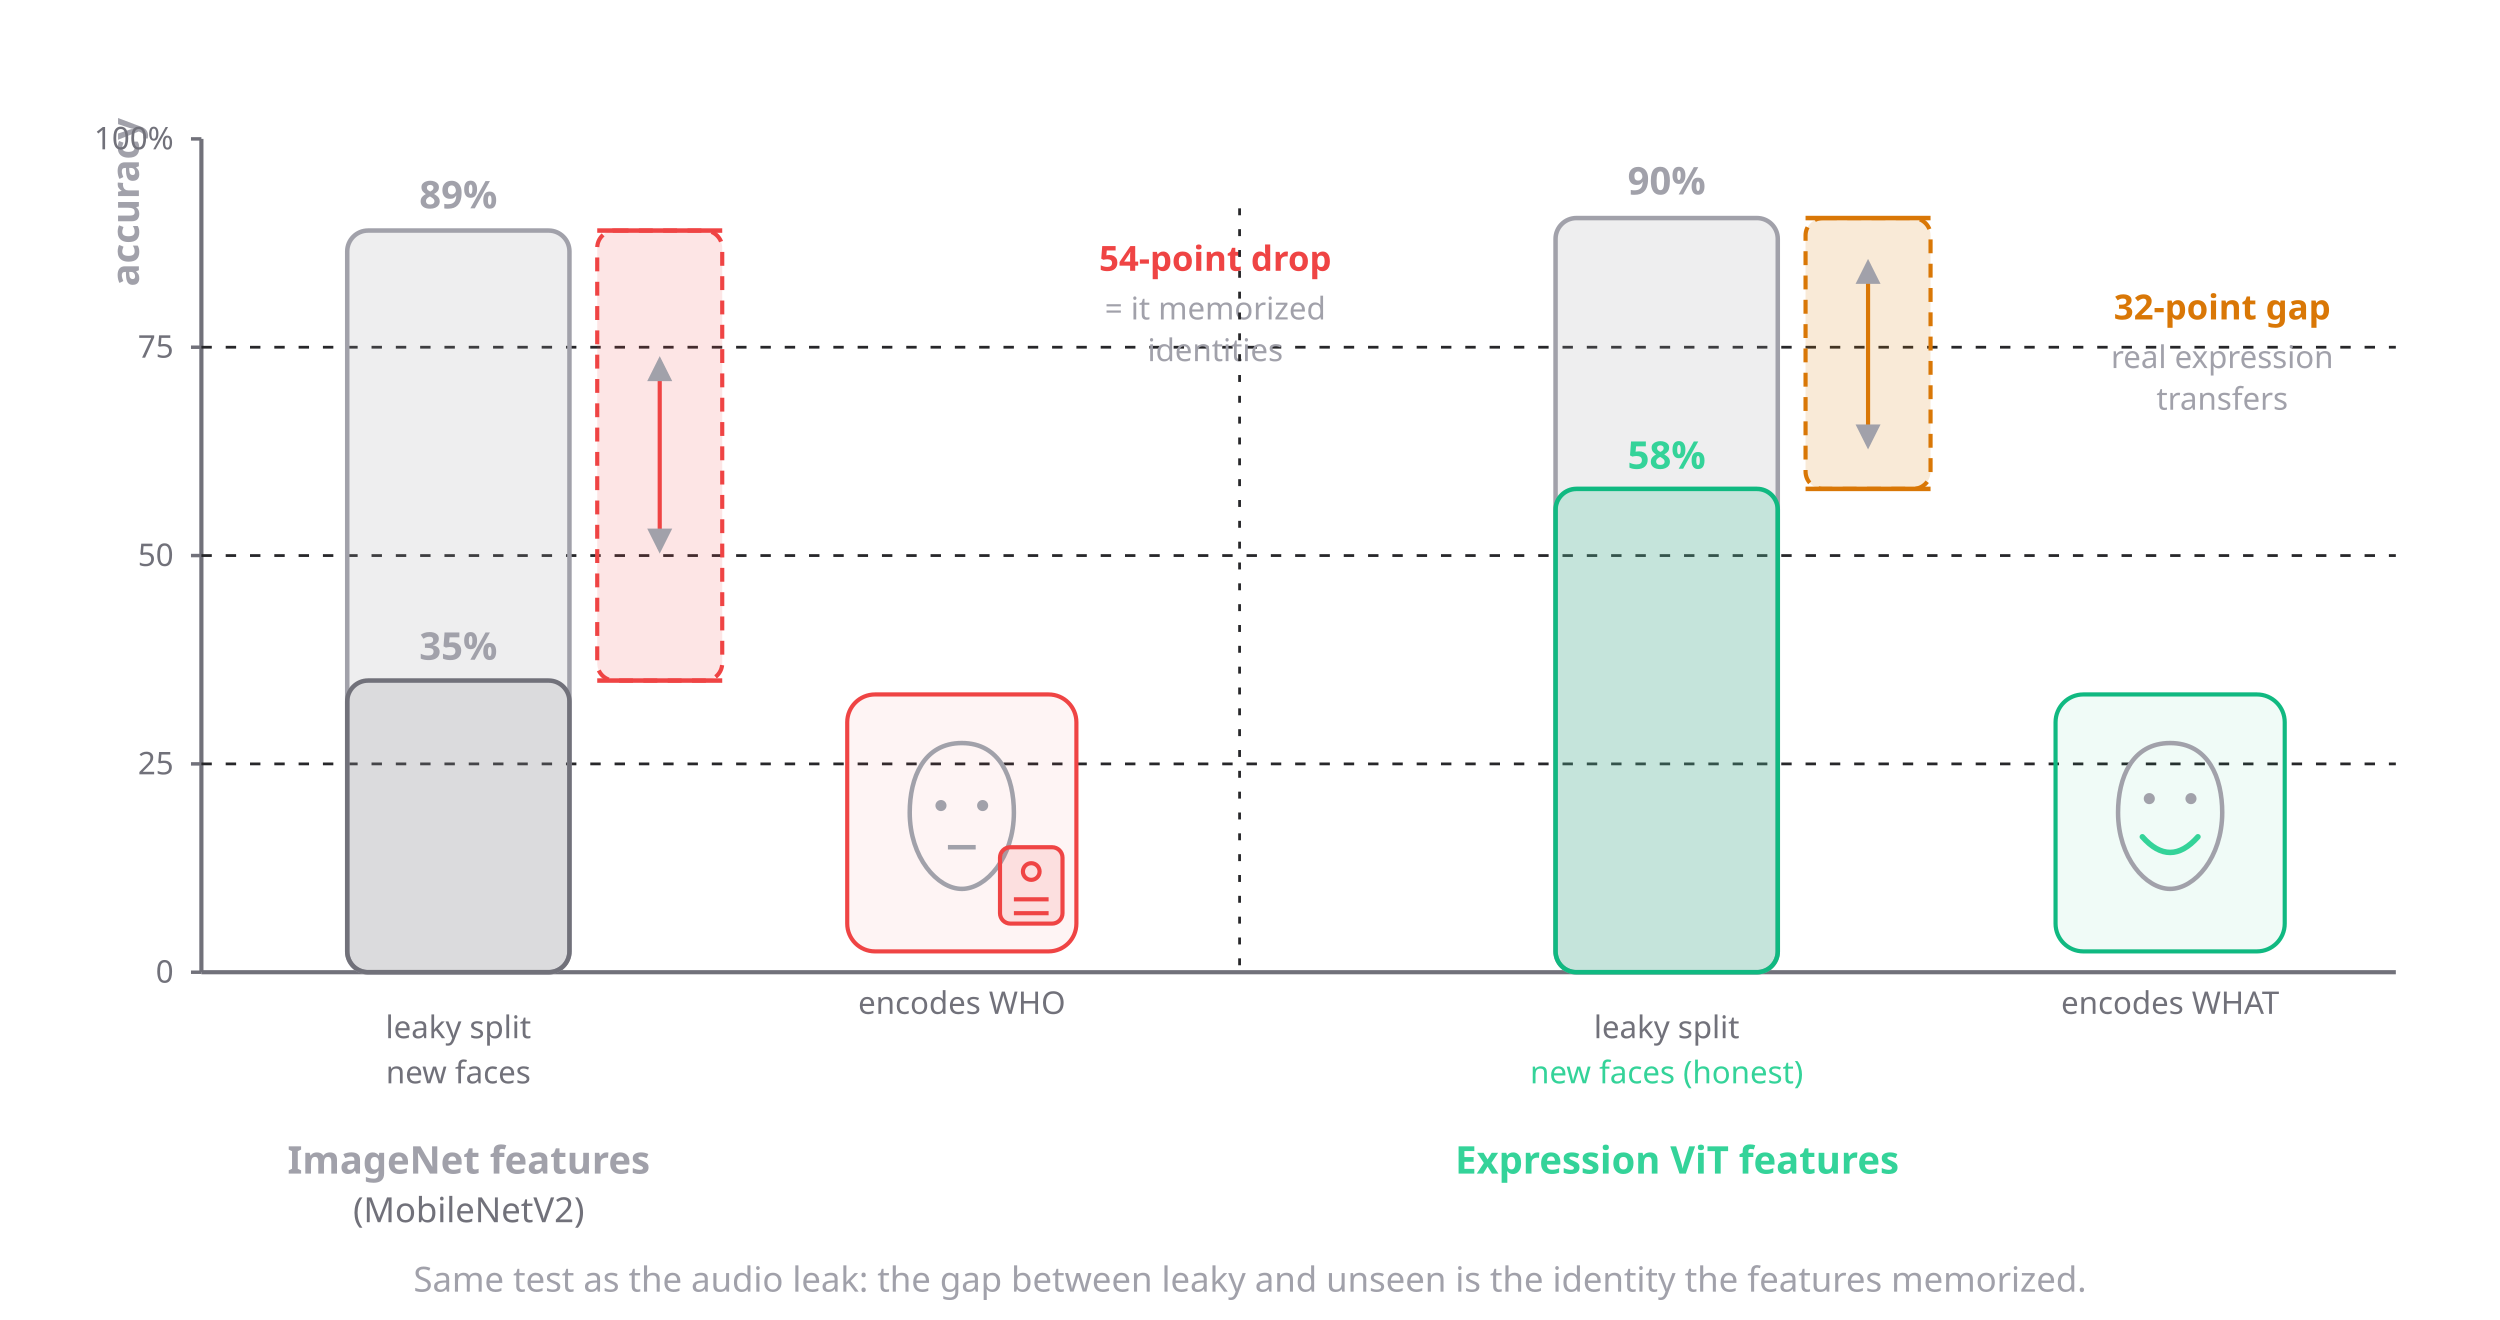
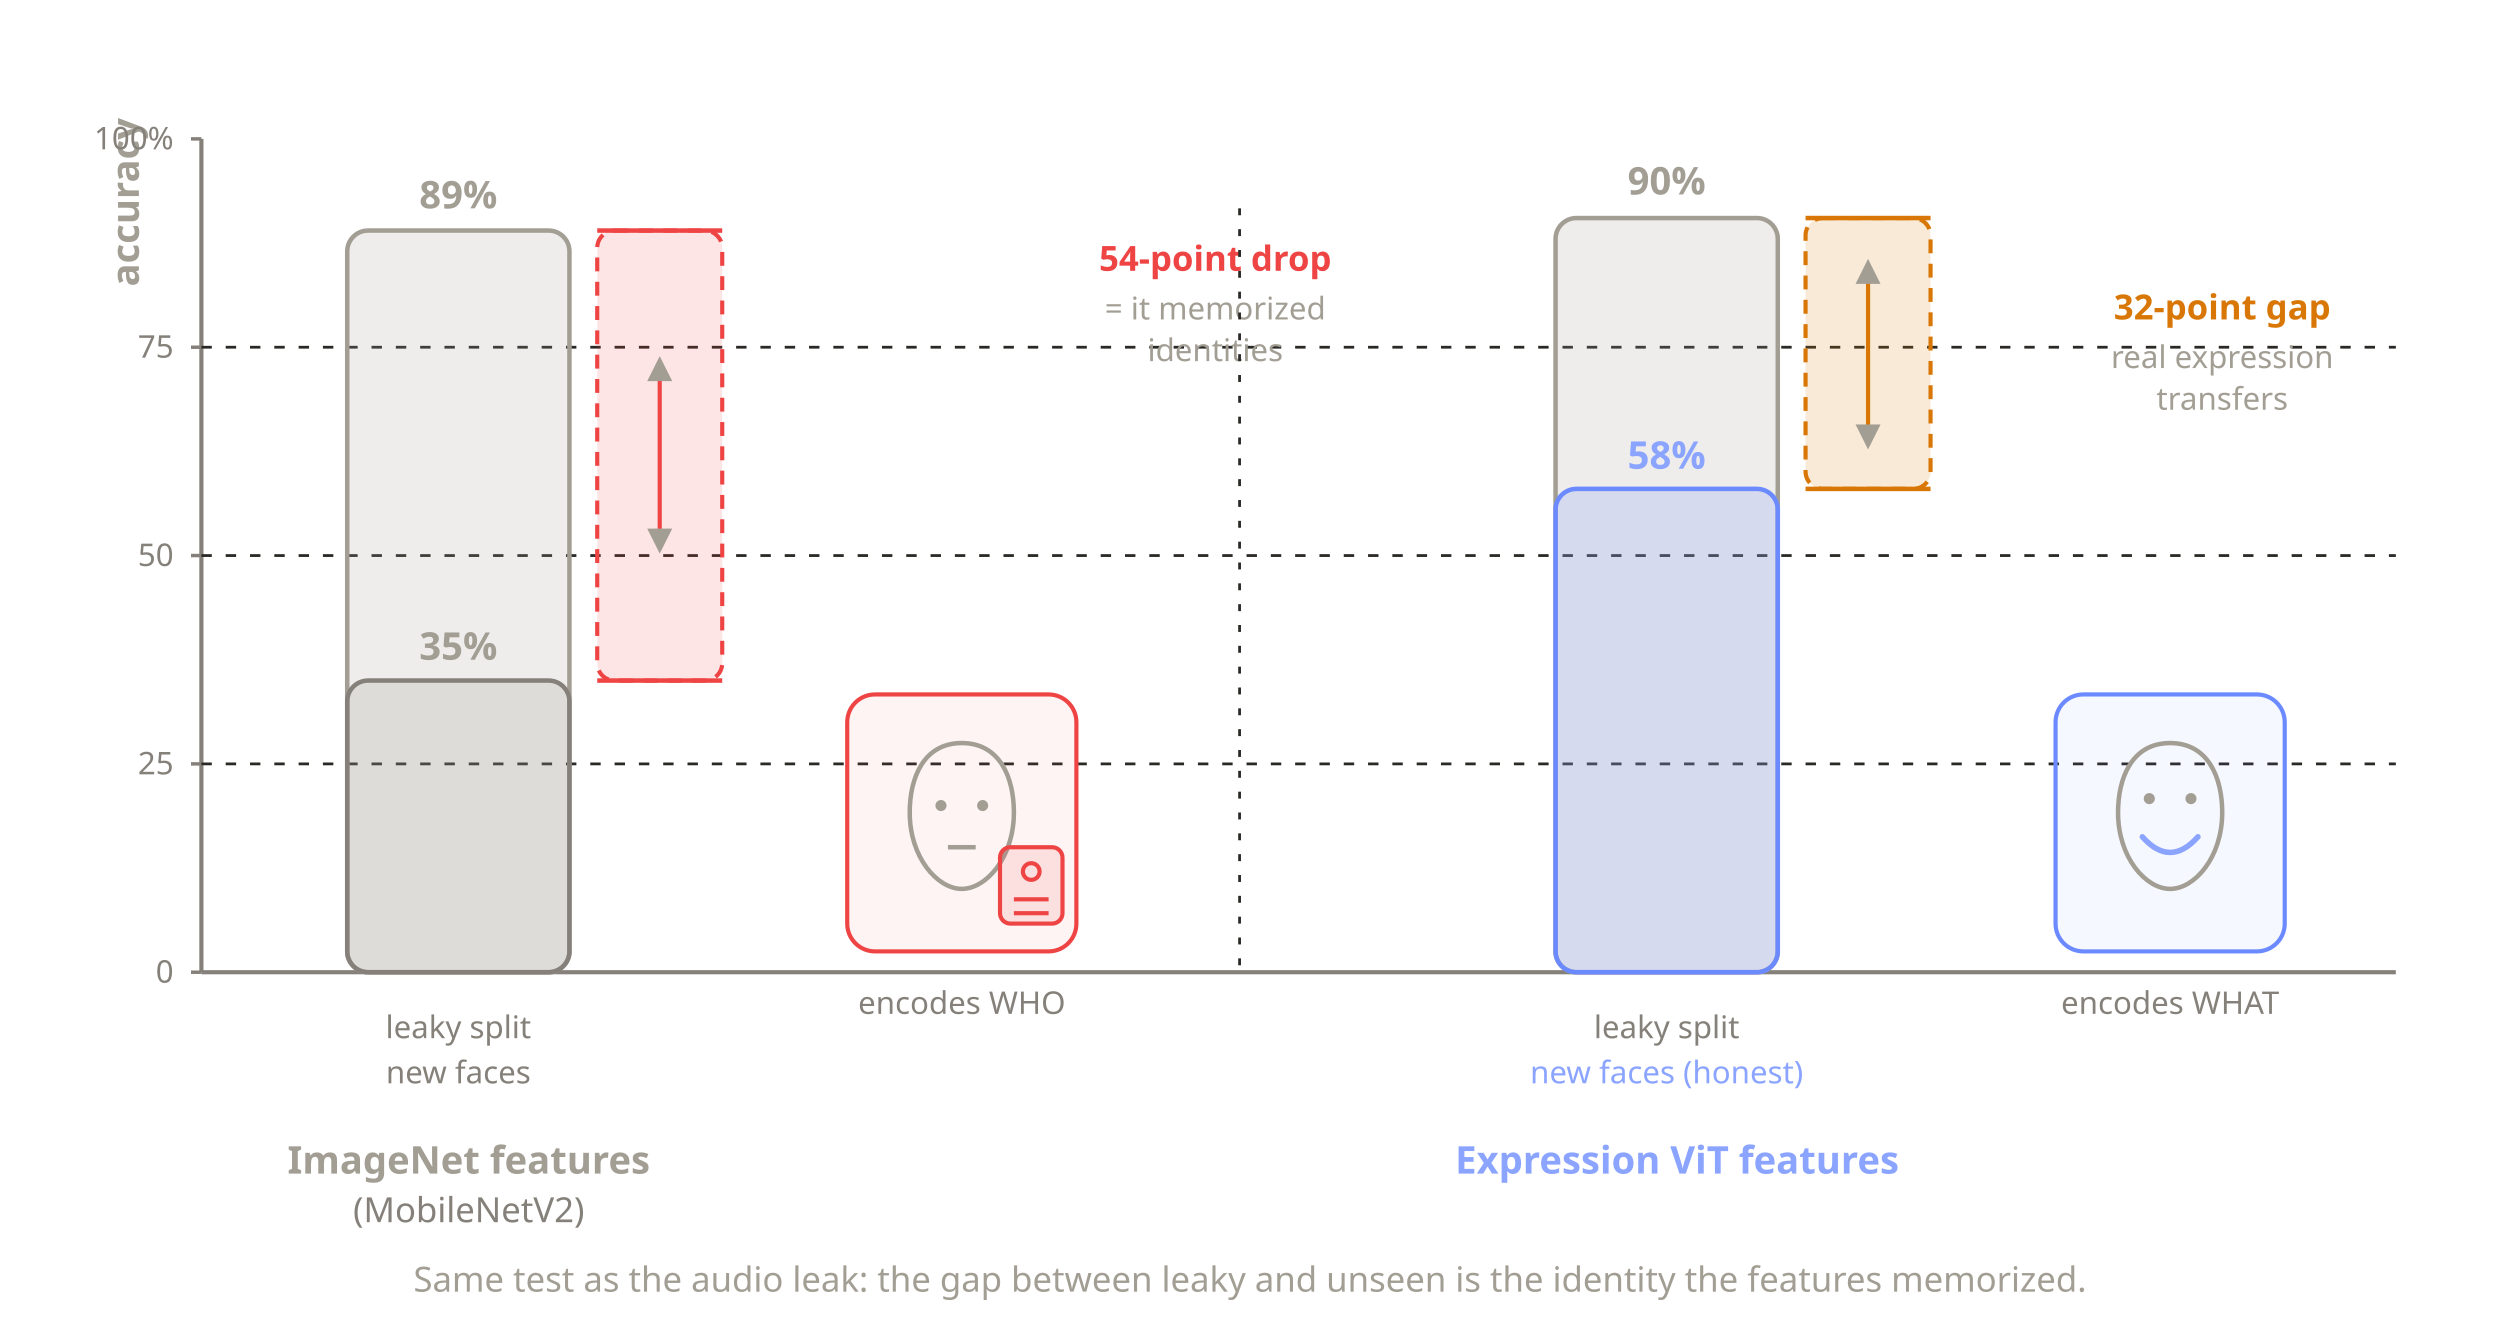
<svg xmlns="http://www.w3.org/2000/svg" viewBox="0 0 720 380" font-family="ui-sans-serif, system-ui, sans-serif">
  <defs>
    <marker id="ar" viewBox="0 0 10 10" refX="8" refY="5" markerWidth="6" markerHeight="6" orient="auto-start-reverse">
-       <path d="M0 0 L10 5 L0 10 z" fill="#A1A1AA" />
+       <path d="M0 0 L10 5 L0 10 z" fill="#A29E94" />
    </marker>
  </defs>
-   <text x="40" y="34" font-size="11" font-weight="600" fill="#A1A1AA" text-anchor="end" transform="rotate(-90 40 34)">accuracy</text>
-   <line x1="58" y1="40" x2="58" y2="280" stroke="#71717A" stroke-width="1.2" />
-   <line x1="58" y1="280" x2="690" y2="280" stroke="#71717A" stroke-width="1.2" />
-   <g font-size="9" fill="#71717A" text-anchor="end">
-     <line x1="55" y1="280" x2="58" y2="280" stroke="#71717A" stroke-width="1" />
+   <text x="40" y="34" font-size="11" font-weight="600" fill="#A29E94" text-anchor="end" transform="rotate(-90 40 34)">accuracy</text>
+   <line x1="58" y1="40" x2="58" y2="280" stroke="#85817A" stroke-width="1.2" />
+   <line x1="58" y1="280" x2="690" y2="280" stroke="#85817A" stroke-width="1.2" />
+   <g font-size="9" fill="#85817A" text-anchor="end">
+     <line x1="55" y1="280" x2="58" y2="280" stroke="#85817A" stroke-width="1" />
    <text x="50" y="283">0</text>
-     <line x1="55" y1="220" x2="58" y2="220" stroke="#71717A" stroke-width="1" />
+     <line x1="55" y1="220" x2="58" y2="220" stroke="#85817A" stroke-width="1" />
    <text x="50" y="223">25</text>
-     <line x1="55" y1="160" x2="58" y2="160" stroke="#71717A" stroke-width="1" />
+     <line x1="55" y1="160" x2="58" y2="160" stroke="#85817A" stroke-width="1" />
    <text x="50" y="163">50</text>
-     <line x1="55" y1="100" x2="58" y2="100" stroke="#71717A" stroke-width="1" />
+     <line x1="55" y1="100" x2="58" y2="100" stroke="#85817A" stroke-width="1" />
    <text x="50" y="103">75</text>
-     <line x1="55" y1="40" x2="58" y2="40" stroke="#71717A" stroke-width="1" />
+     <line x1="55" y1="40" x2="58" y2="40" stroke="#85817A" stroke-width="1" />
    <text x="50" y="43">100%</text>
  </g>
-   <line x1="58" y1="220" x2="690" y2="220" stroke="#27272A" stroke-width="0.8" stroke-dasharray="3 4" />
-   <line x1="58" y1="160" x2="690" y2="160" stroke="#27272A" stroke-width="0.8" stroke-dasharray="3 4" />
-   <line x1="58" y1="100" x2="690" y2="100" stroke="#27272A" stroke-width="0.8" stroke-dasharray="3 4" />
+   <line x1="58" y1="220" x2="690" y2="220" stroke="#2A2925" stroke-width="0.8" stroke-dasharray="3 4" />
+   <line x1="58" y1="160" x2="690" y2="160" stroke="#2A2925" stroke-width="0.8" stroke-dasharray="3 4" />
+   <line x1="58" y1="100" x2="690" y2="100" stroke="#2A2925" stroke-width="0.8" stroke-dasharray="3 4" />
  <g>
-     <rect x="100" y="66.4" width="64" height="213.6" rx="6" fill="#A1A1AA" fill-opacity="0.18" stroke="#A1A1AA" stroke-width="1.3" />
-     <text x="132" y="60" text-anchor="middle" font-size="11" font-weight="600" fill="#A1A1AA">89%</text>
-     <rect x="100" y="196" width="64" height="84" rx="6" fill="#71717A" fill-opacity="0.16" stroke="#71717A" stroke-width="1.3" />
-     <text x="132" y="190" text-anchor="middle" font-size="11" font-weight="600" fill="#A1A1AA">35%</text>
+     <rect x="100" y="66.4" width="64" height="213.6" rx="6" fill="#A29E94" fill-opacity="0.18" stroke="#A29E94" stroke-width="1.3" />
+     <text x="132" y="60" text-anchor="middle" font-size="11" font-weight="600" fill="#A29E94">89%</text>
+     <rect x="100" y="196" width="64" height="84" rx="6" fill="#85817A" fill-opacity="0.16" stroke="#85817A" stroke-width="1.3" />
+     <text x="132" y="190" text-anchor="middle" font-size="11" font-weight="600" fill="#A29E94">35%</text>
    <rect x="172" y="66.4" width="36" height="129.6" rx="5" fill="#ef4444" fill-opacity="0.14" stroke="#ef4444" stroke-width="1.2" stroke-dasharray="4 3" />
    <line x1="172" y1="66.4" x2="208" y2="66.4" stroke="#ef4444" stroke-width="1.3" />
    <line x1="172" y1="196" x2="208" y2="196" stroke="#ef4444" stroke-width="1.3" />
    <line x1="190" y1="158" x2="190" y2="104" stroke="#ef4444" stroke-width="1.2" marker-start="url(#ar)" marker-end="url(#ar)" />
-     <text x="132" y="299" text-anchor="middle" font-size="9" fill="#71717A">leaky split</text>
-     <text x="132" y="312" text-anchor="middle" font-size="9" fill="#71717A">new faces</text>
-     <text x="135" y="338" text-anchor="middle" font-size="11" font-weight="600" fill="#A1A1AA">ImageNet features</text>
-     <text x="135" y="352" text-anchor="middle" font-size="10" fill="#71717A">(MobileNetV2)</text>
+     <text x="132" y="299" text-anchor="middle" font-size="9" fill="#85817A">leaky split</text>
+     <text x="132" y="312" text-anchor="middle" font-size="9" fill="#85817A">new faces</text>
+     <text x="135" y="338" text-anchor="middle" font-size="11" font-weight="600" fill="#A29E94">ImageNet features</text>
+     <text x="135" y="352" text-anchor="middle" font-size="10" fill="#85817A">(MobileNetV2)</text>
  </g>
  <g>
    <text x="350" y="78" text-anchor="middle" font-size="10" font-weight="600" fill="#ef4444">54-point drop</text>
-     <text x="350" y="92" text-anchor="middle" font-size="9" fill="#A1A1AA">= it memorized</text>
-     <text x="350" y="104" text-anchor="middle" font-size="9" fill="#A1A1AA">identities</text>
+     <text x="350" y="92" text-anchor="middle" font-size="9" fill="#A29E94">= it memorized</text>
+     <text x="350" y="104" text-anchor="middle" font-size="9" fill="#A29E94">identities</text>
  </g>
  <g transform="translate(244 200)">
    <rect x="0" y="0" width="66" height="74" rx="8" fill="#ef4444" fill-opacity="0.06" stroke="#ef4444" stroke-width="1.2" />
-     <path d="M33 14 C22 14 18 24 18 34 C18 47 26 56 33 56 C40 56 48 47 48 34 C48 24 44 14 33 14 Z" fill="none" stroke="#A1A1AA" stroke-width="1.3" />
-     <circle cx="27" cy="32" r="1.6" fill="#A1A1AA" />
-     <circle cx="39" cy="32" r="1.6" fill="#A1A1AA" />
-     <line x1="29" y1="44" x2="37" y2="44" stroke="#A1A1AA" stroke-width="1.3" />
+     <path d="M33 14 C22 14 18 24 18 34 C18 47 26 56 33 56 C40 56 48 47 48 34 C48 24 44 14 33 14 Z" fill="none" stroke="#A29E94" stroke-width="1.3" />
+     <circle cx="27" cy="32" r="1.6" fill="#A29E94" />
+     <circle cx="39" cy="32" r="1.6" fill="#A29E94" />
+     <line x1="29" y1="44" x2="37" y2="44" stroke="#A29E94" stroke-width="1.3" />
    <rect x="44" y="44" width="18" height="22" rx="3" fill="#ef4444" fill-opacity="0.12" stroke="#ef4444" stroke-width="1.2" />
    <circle cx="53" cy="51" r="2.4" fill="none" stroke="#ef4444" stroke-width="1.2" />
    <line x1="48" y1="59" x2="58" y2="59" stroke="#ef4444" stroke-width="1.2" />
    <line x1="48" y1="63" x2="58" y2="63" stroke="#ef4444" stroke-width="1.2" />
-     <text x="33" y="92" text-anchor="middle" font-size="9" fill="#71717A">encodes WHO</text>
+     <text x="33" y="92" text-anchor="middle" font-size="9" fill="#85817A">encodes WHO</text>
  </g>
  <g>
-     <rect x="448" y="62.8" width="64" height="217.2" rx="6" fill="#A1A1AA" fill-opacity="0.18" stroke="#A1A1AA" stroke-width="1.3" />
-     <text x="480" y="56" text-anchor="middle" font-size="11" font-weight="600" fill="#A1A1AA">90%</text>
-     <rect x="448" y="140.8" width="64" height="139.2" rx="6" fill="#10B981" fill-opacity="0.18" stroke="#10B981" stroke-width="1.3" />
-     <text x="480" y="135" text-anchor="middle" font-size="11" font-weight="600" fill="#34D399">58%</text>
+     <rect x="448" y="62.8" width="64" height="217.2" rx="6" fill="#A29E94" fill-opacity="0.18" stroke="#A29E94" stroke-width="1.3" />
+     <text x="480" y="56" text-anchor="middle" font-size="11" font-weight="600" fill="#A29E94">90%</text>
+     <rect x="448" y="140.8" width="64" height="139.2" rx="6" fill="#6B8AFF" fill-opacity="0.18" stroke="#6B8AFF" stroke-width="1.3" />
+     <text x="480" y="135" text-anchor="middle" font-size="11" font-weight="600" fill="#8AA4FF">58%</text>
    <rect x="520" y="62.8" width="36" height="78" rx="5" fill="#d97706" fill-opacity="0.16" stroke="#d97706" stroke-width="1.2" stroke-dasharray="4 3" />
    <line x1="520" y1="62.8" x2="556" y2="62.8" stroke="#d97706" stroke-width="1.3" />
    <line x1="520" y1="140.8" x2="556" y2="140.8" stroke="#d97706" stroke-width="1.3" />
    <line x1="538" y1="128" x2="538" y2="76" stroke="#d97706" stroke-width="1.2" marker-start="url(#ar)" marker-end="url(#ar)" />
-     <text x="480" y="299" text-anchor="middle" font-size="9" fill="#71717A">leaky split</text>
-     <text x="480" y="312" text-anchor="middle" font-size="9" fill="#34D399">new faces (honest)</text>
-     <text x="483" y="338" text-anchor="middle" font-size="11" font-weight="600" fill="#34D399">Expression ViT features</text>
+     <text x="480" y="299" text-anchor="middle" font-size="9" fill="#85817A">leaky split</text>
+     <text x="480" y="312" text-anchor="middle" font-size="9" fill="#8AA4FF">new faces (honest)</text>
+     <text x="483" y="338" text-anchor="middle" font-size="11" font-weight="600" fill="#8AA4FF">Expression ViT features</text>
  </g>
  <g>
    <text x="640" y="92" text-anchor="middle" font-size="10" font-weight="600" fill="#d97706">32-point gap</text>
-     <text x="640" y="106" text-anchor="middle" font-size="9" fill="#A1A1AA">real expression</text>
-     <text x="640" y="118" text-anchor="middle" font-size="9" fill="#A1A1AA">transfers</text>
+     <text x="640" y="106" text-anchor="middle" font-size="9" fill="#A29E94">real expression</text>
+     <text x="640" y="118" text-anchor="middle" font-size="9" fill="#A29E94">transfers</text>
  </g>
  <g transform="translate(592 200)">
-     <rect x="0" y="0" width="66" height="74" rx="8" fill="#10B981" fill-opacity="0.06" stroke="#10B981" stroke-width="1.2" />
-     <path d="M33 14 C22 14 18 24 18 34 C18 47 26 56 33 56 C40 56 48 47 48 34 C48 24 44 14 33 14 Z" fill="none" stroke="#A1A1AA" stroke-width="1.3" />
-     <circle cx="27" cy="30" r="1.6" fill="#A1A1AA" />
-     <circle cx="39" cy="30" r="1.6" fill="#A1A1AA" />
-     <path d="M25 41 Q33 50 41 41" fill="none" stroke="#34D399" stroke-width="1.6" stroke-linecap="round" />
-     <text x="33" y="92" text-anchor="middle" font-size="9" fill="#71717A">encodes WHAT</text>
+     <rect x="0" y="0" width="66" height="74" rx="8" fill="#6B8AFF" fill-opacity="0.06" stroke="#6B8AFF" stroke-width="1.2" />
+     <path d="M33 14 C22 14 18 24 18 34 C18 47 26 56 33 56 C40 56 48 47 48 34 C48 24 44 14 33 14 Z" fill="none" stroke="#A29E94" stroke-width="1.3" />
+     <circle cx="27" cy="30" r="1.6" fill="#A29E94" />
+     <circle cx="39" cy="30" r="1.6" fill="#A29E94" />
+     <path d="M25 41 Q33 50 41 41" fill="none" stroke="#8AA4FF" stroke-width="1.6" stroke-linecap="round" />
+     <text x="33" y="92" text-anchor="middle" font-size="9" fill="#85817A">encodes WHAT</text>
  </g>
-   <line x1="358" y1="200" x2="362" y2="200" stroke="#27272A" stroke-width="0" />
-   <line x1="357" y1="60" x2="357" y2="280" stroke="#27272A" stroke-width="0.8" stroke-dasharray="2 4" />
-   <text x="360" y="372" text-anchor="middle" font-size="10" fill="#A1A1AA">Same test as the audio leak: the gap between leaky and unseen is the identity the features memorized.</text>
+   <line x1="358" y1="200" x2="362" y2="200" stroke="#2A2925" stroke-width="0" />
+   <line x1="357" y1="60" x2="357" y2="280" stroke="#2A2925" stroke-width="0.8" stroke-dasharray="2 4" />
+   <text x="360" y="372" text-anchor="middle" font-size="10" fill="#A29E94">Same test as the audio leak: the gap between leaky and unseen is the identity the features memorized.</text>
</svg>
